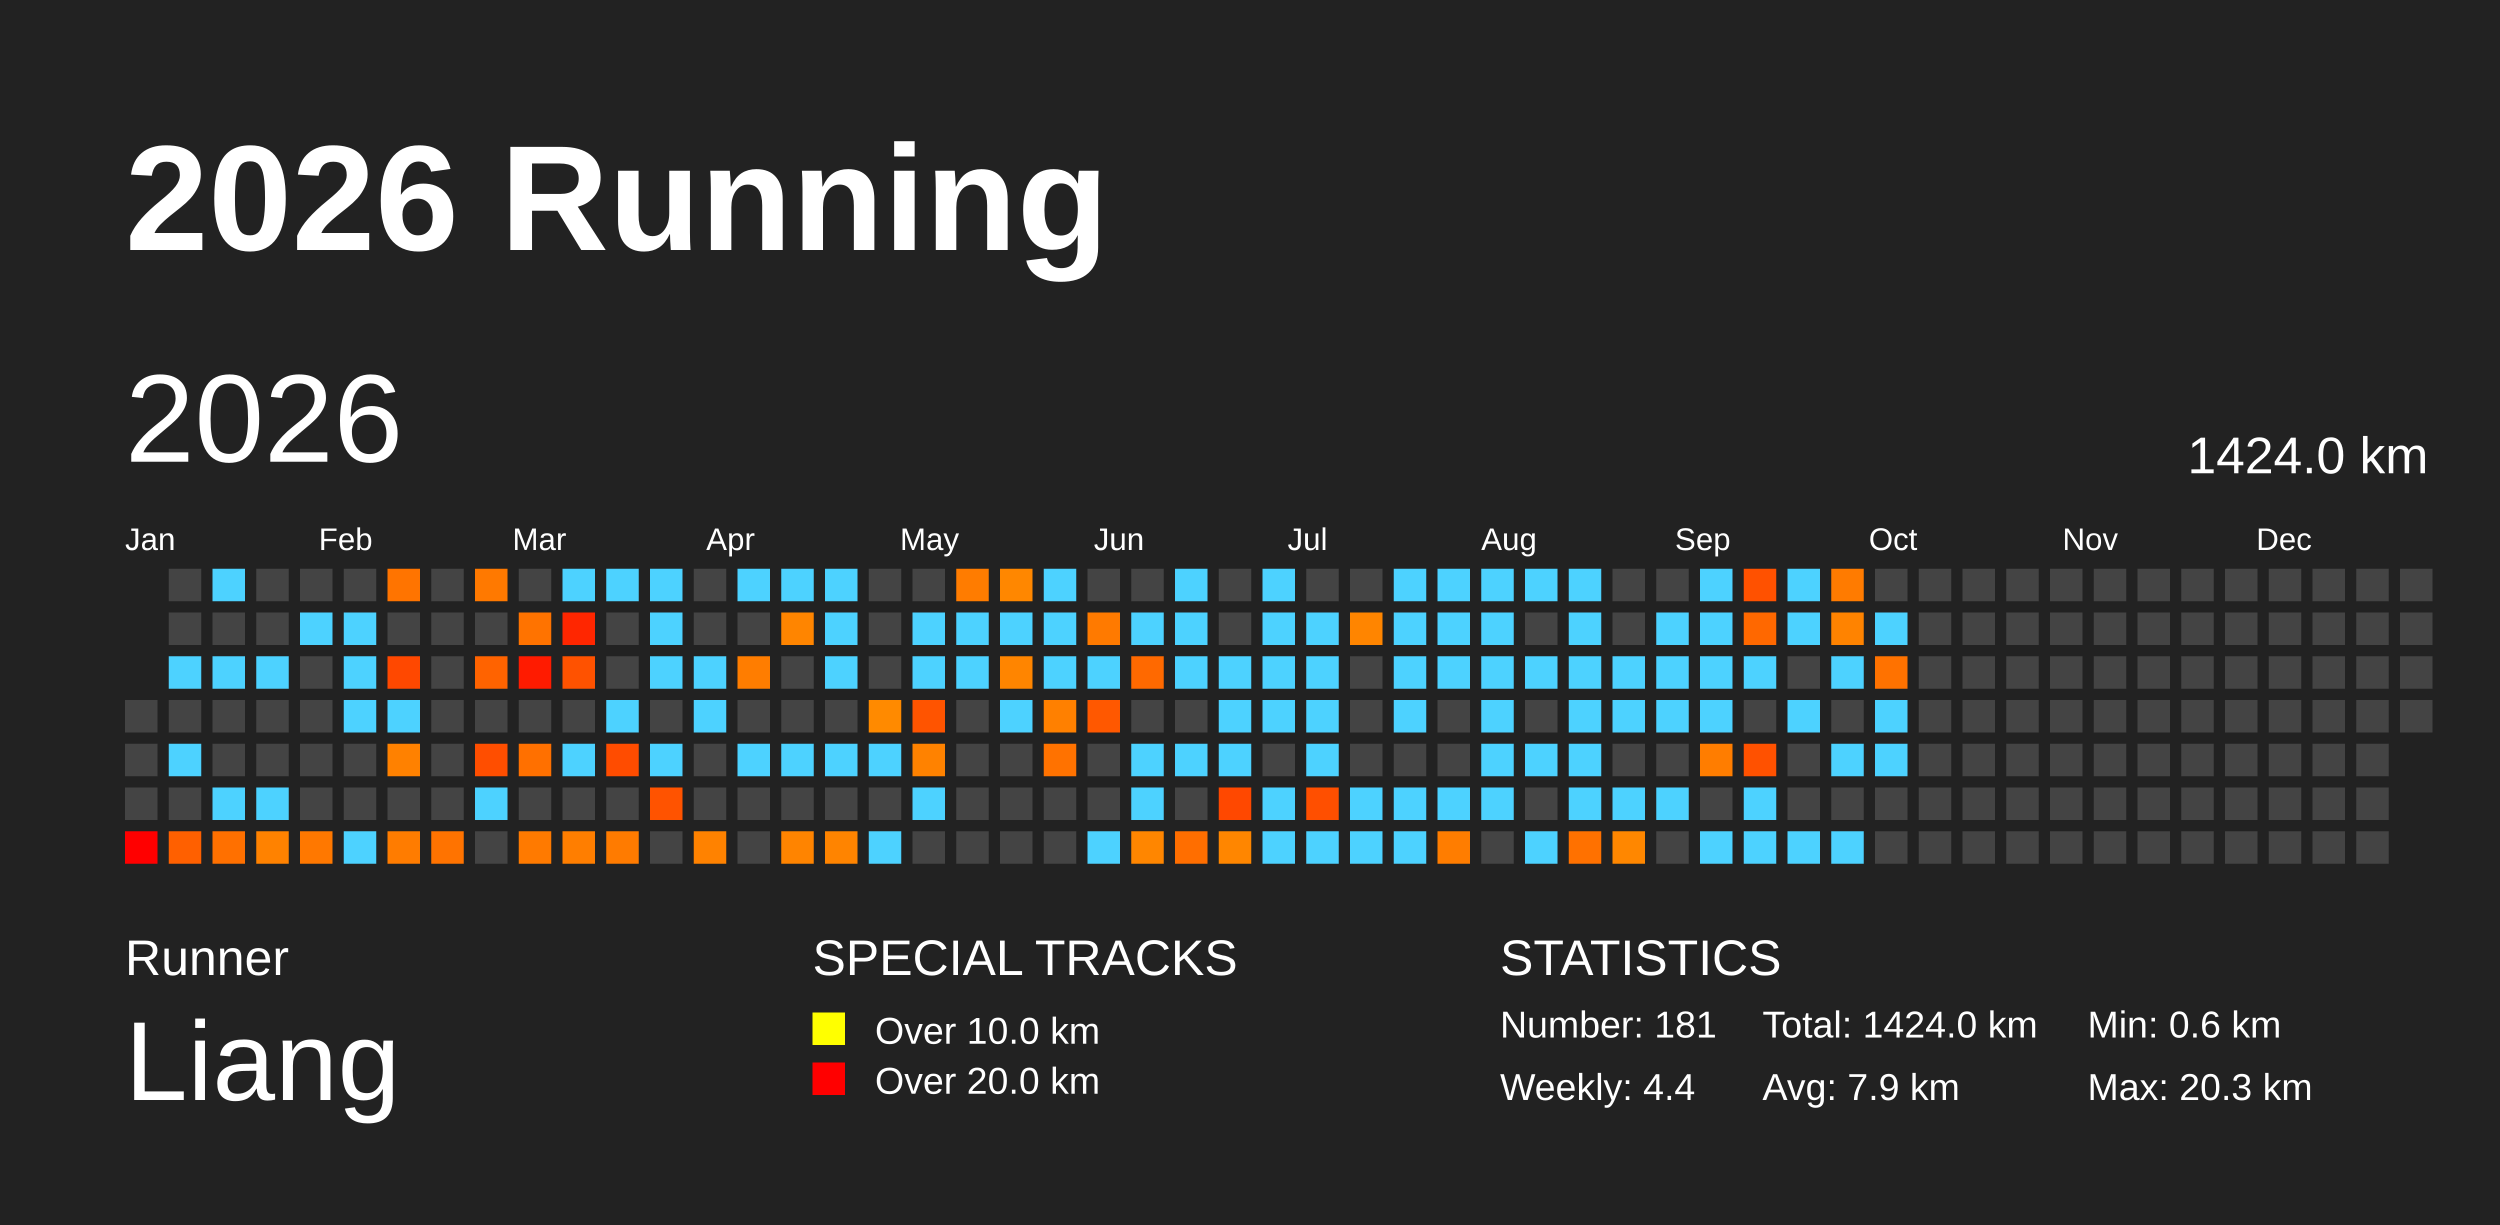
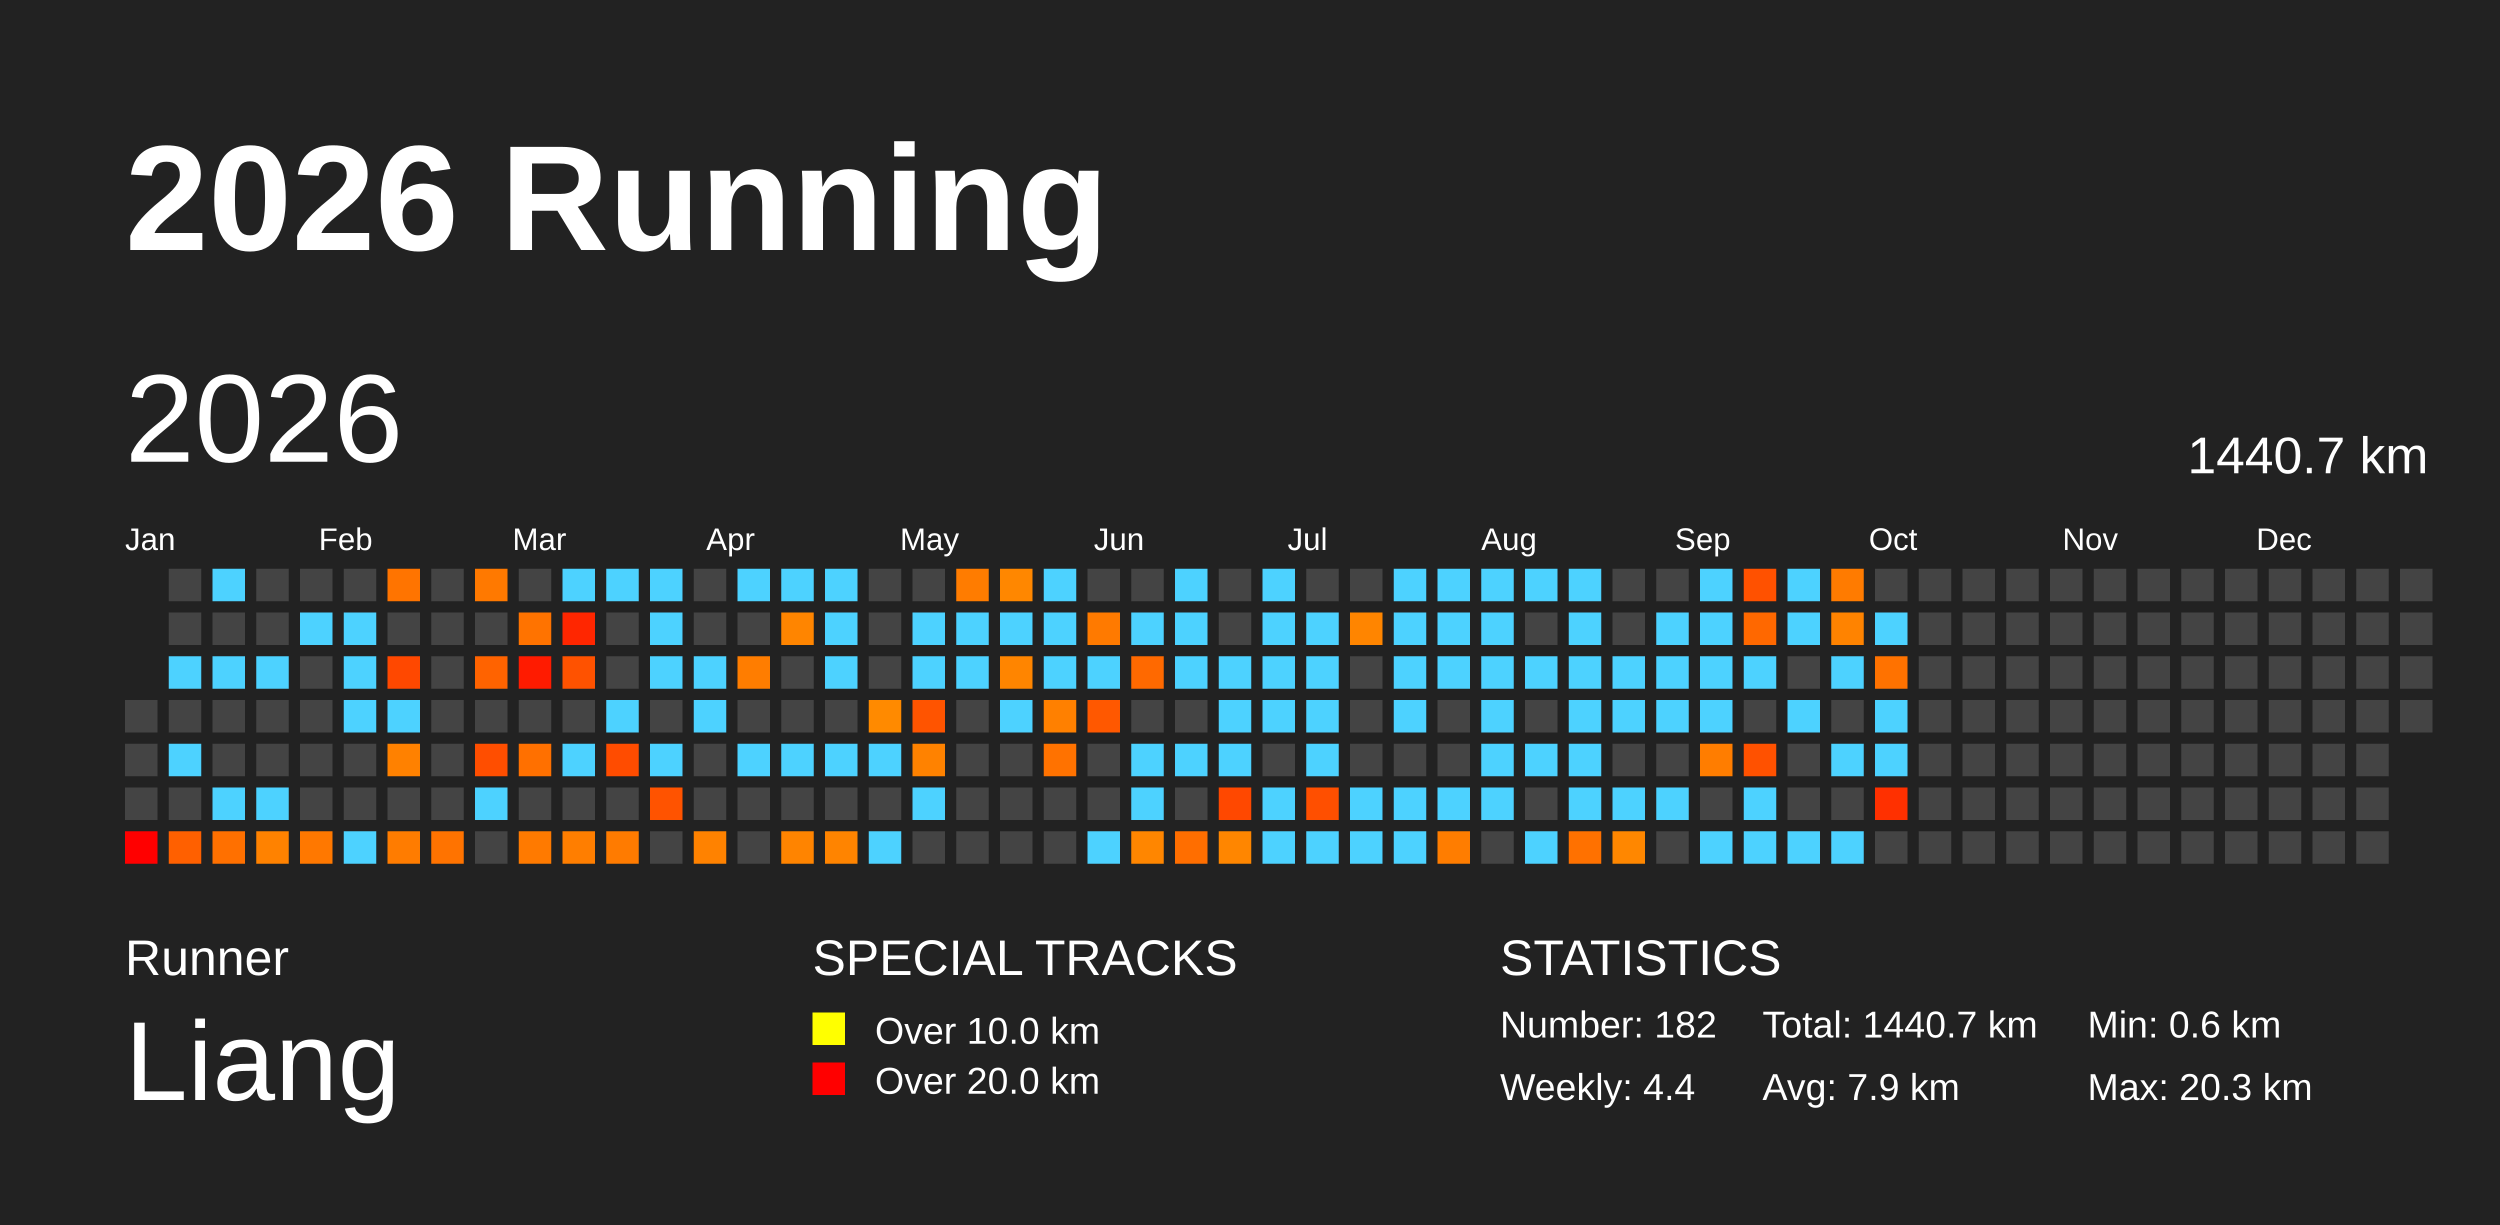
<svg xmlns="http://www.w3.org/2000/svg" baseProfile="full" height="98mm" version="1.1" viewBox="0,0,200,98" width="200mm">
  <defs />
  <rect fill="#222222" height="98" width="200" x="0" y="0" />
  <text fill="#FFFFFF" style="font-size:12px; font-family:Arial; font-weight:bold;" x="10" y="20">2026 Running</text>
  <text fill="#FFFFFF" style="font-size:4px; font-family:Arial" x="10" y="78">Runner</text>
  <text fill="#FFFFFF" style="font-size:9px; font-family:Arial" x="10" y="88">Liang</text>
  <text fill="#FFFFFF" style="font-size:4px; font-family:Arial" x="65" y="78">SPECIAL TRACKS</text>
  <rect fill="yellow" height="2.6" width="2.6" x="65" y="81" />
  <text fill="#FFFFFF" style="font-size:3px; font-family:Arial" x="70" y="83.5">Over 10.0 km</text>
  <rect fill="red" height="2.6" width="2.6" x="65" y="85" />
  <text fill="#FFFFFF" style="font-size:3px; font-family:Arial" x="70" y="87.5">Over 20.0 km</text>
  <text fill="#FFFFFF" style="font-size:4px; font-family:Arial" x="120" y="78">STATISTICS</text>
-   <text fill="#FFFFFF" style="font-size:3px; font-family:Arial" x="120" y="83">Number: 181</text>
+   <text fill="#FFFFFF" style="font-size:3px; font-family:Arial" x="120" y="83">Number: 182</text>
  <text fill="#FFFFFF" style="font-size:3px; font-family:Arial" x="120" y="88">Weekly: 4.4</text>
-   <text fill="#FFFFFF" style="font-size:3px; font-family:Arial" x="141" y="83">Total: 1424.0 km</text>
+   <text fill="#FFFFFF" style="font-size:3px; font-family:Arial" x="141" y="83">Total: 1440.7 km</text>
  <text fill="#FFFFFF" style="font-size:3px; font-family:Arial" x="141" y="88">Avg: 7.9 km</text>
  <text fill="#FFFFFF" style="font-size:3px; font-family:Arial" x="167" y="83">Min: 0.6 km</text>
  <text fill="#FFFFFF" style="font-size:3px; font-family:Arial" x="167" y="88">Max: 20.3 km</text>
  <text dominant-baseline="hanging" fill="#FFFFFF" style="font-size:10.0px; font-family:Arial;" x="10" y="30">2026</text>
-   <text dominant-baseline="hanging" fill="#FFFFFF" style="font-size:4.125px; font-family:Arial;" x="175" y="35">1424.0 km</text>
+   <text dominant-baseline="hanging" fill="#FFFFFF" style="font-size:4.125px; font-family:Arial;" x="175" y="35">1440.7 km</text>
  <text fill="#FFFFFF" style="font-size:2.5px; font-family:Arial" x="10.0" y="44">Jan</text>
  <text fill="#FFFFFF" style="font-size:2.5px; font-family:Arial" x="25.5" y="44">Feb</text>
  <text fill="#FFFFFF" style="font-size:2.5px; font-family:Arial" x="41.0" y="44">Mar</text>
  <text fill="#FFFFFF" style="font-size:2.5px; font-family:Arial" x="56.5" y="44">Apr</text>
  <text fill="#FFFFFF" style="font-size:2.5px; font-family:Arial" x="72.0" y="44">May</text>
  <text fill="#FFFFFF" style="font-size:2.5px; font-family:Arial" x="87.5" y="44">Jun</text>
  <text fill="#FFFFFF" style="font-size:2.5px; font-family:Arial" x="103.0" y="44">Jul</text>
  <text fill="#FFFFFF" style="font-size:2.5px; font-family:Arial" x="118.5" y="44">Aug</text>
  <text fill="#FFFFFF" style="font-size:2.5px; font-family:Arial" x="134.0" y="44">Sep</text>
  <text fill="#FFFFFF" style="font-size:2.5px; font-family:Arial" x="149.5" y="44">Oct</text>
  <text fill="#FFFFFF" style="font-size:2.5px; font-family:Arial" x="165.0" y="44">Nov</text>
  <text fill="#FFFFFF" style="font-size:2.5px; font-family:Arial" x="180.5" y="44">Dec</text>
  <rect fill="#444444" height="2.6" width="2.6" x="10.0" y="56.0" />
  <rect fill="#444444" height="2.6" width="2.6" x="10.0" y="59.5" />
  <rect fill="#444444" height="2.6" width="2.6" x="10.0" y="63.0" />
  <rect fill="red" height="2.6" width="2.6" x="10.0" y="66.5" />
  <rect fill="#444444" height="2.6" width="2.6" x="13.5" y="45.5" />
  <rect fill="#444444" height="2.6" width="2.6" x="13.5" y="49.0" />
  <rect fill="#4dd2ff" height="2.6" width="2.6" x="13.5" y="52.5" />
  <rect fill="#444444" height="2.6" width="2.6" x="13.5" y="56.0" />
  <rect fill="#4dd2ff" height="2.6" width="2.6" x="13.5" y="59.5" />
  <rect fill="#444444" height="2.6" width="2.6" x="13.5" y="63.0" />
  <rect fill="#ff6000" height="2.6" width="2.6" x="13.5" y="66.5" />
  <rect fill="#4dd2ff" height="2.6" width="2.6" x="17.0" y="45.5" />
  <rect fill="#444444" height="2.6" width="2.6" x="17.0" y="49.0" />
  <rect fill="#4dd2ff" height="2.6" width="2.6" x="17.0" y="52.5" />
  <rect fill="#444444" height="2.6" width="2.6" x="17.0" y="56.0" />
  <rect fill="#444444" height="2.6" width="2.6" x="17.0" y="59.5" />
  <rect fill="#4dd2ff" height="2.6" width="2.6" x="17.0" y="63.0" />
  <rect fill="#ff7000" height="2.6" width="2.6" x="17.0" y="66.5" />
  <rect fill="#444444" height="2.6" width="2.6" x="20.5" y="45.5" />
  <rect fill="#444444" height="2.6" width="2.6" x="20.5" y="49.0" />
  <rect fill="#4dd2ff" height="2.6" width="2.6" x="20.5" y="52.5" />
  <rect fill="#444444" height="2.6" width="2.6" x="20.5" y="56.0" />
  <rect fill="#444444" height="2.6" width="2.6" x="20.5" y="59.5" />
  <rect fill="#4dd2ff" height="2.6" width="2.6" x="20.5" y="63.0" />
  <rect fill="#ff8200" height="2.6" width="2.6" x="20.5" y="66.5" />
  <rect fill="#444444" height="2.6" width="2.6" x="24.0" y="45.5" />
  <rect fill="#4dd2ff" height="2.6" width="2.6" x="24.0" y="49.0" />
  <rect fill="#444444" height="2.6" width="2.6" x="24.0" y="52.5" />
  <rect fill="#444444" height="2.6" width="2.6" x="24.0" y="56.0" />
  <rect fill="#444444" height="2.6" width="2.6" x="24.0" y="59.5" />
  <rect fill="#444444" height="2.6" width="2.6" x="24.0" y="63.0" />
  <rect fill="#ff7800" height="2.6" width="2.6" x="24.0" y="66.5" />
  <rect fill="#444444" height="2.6" width="2.6" x="27.5" y="45.5" />
  <rect fill="#4dd2ff" height="2.6" width="2.6" x="27.5" y="49.0" />
  <rect fill="#4dd2ff" height="2.6" width="2.6" x="27.5" y="52.5" />
  <rect fill="#4dd2ff" height="2.6" width="2.6" x="27.5" y="56.0" />
  <rect fill="#444444" height="2.6" width="2.6" x="27.5" y="59.5" />
  <rect fill="#444444" height="2.6" width="2.6" x="27.5" y="63.0" />
  <rect fill="#4dd2ff" height="2.6" width="2.6" x="27.5" y="66.5" />
  <rect fill="#ff7400" height="2.6" width="2.6" x="31.0" y="45.5" />
  <rect fill="#444444" height="2.6" width="2.6" x="31.0" y="49.0" />
  <rect fill="#ff4800" height="2.6" width="2.6" x="31.0" y="52.5" />
  <rect fill="#4dd2ff" height="2.6" width="2.6" x="31.0" y="56.0" />
  <rect fill="#ff8100" height="2.6" width="2.6" x="31.0" y="59.5" />
  <rect fill="#444444" height="2.6" width="2.6" x="31.0" y="63.0" />
  <rect fill="#ff7c00" height="2.6" width="2.6" x="31.0" y="66.5" />
  <rect fill="#444444" height="2.6" width="2.6" x="34.5" y="45.5" />
  <rect fill="#444444" height="2.6" width="2.6" x="34.5" y="49.0" />
  <rect fill="#444444" height="2.6" width="2.6" x="34.5" y="52.5" />
  <rect fill="#444444" height="2.6" width="2.6" x="34.5" y="56.0" />
  <rect fill="#444444" height="2.6" width="2.6" x="34.5" y="59.5" />
  <rect fill="#444444" height="2.6" width="2.6" x="34.5" y="63.0" />
  <rect fill="#ff7300" height="2.6" width="2.6" x="34.5" y="66.5" />
  <rect fill="#ff7900" height="2.6" width="2.6" x="38.0" y="45.5" />
  <rect fill="#444444" height="2.6" width="2.6" x="38.0" y="49.0" />
  <rect fill="#ff6300" height="2.6" width="2.6" x="38.0" y="52.5" />
  <rect fill="#444444" height="2.6" width="2.6" x="38.0" y="56.0" />
  <rect fill="#ff4e00" height="2.6" width="2.6" x="38.0" y="59.5" />
  <rect fill="#4dd2ff" height="2.6" width="2.6" x="38.0" y="63.0" />
  <rect fill="#444444" height="2.6" width="2.6" x="38.0" y="66.5" />
  <rect fill="#444444" height="2.6" width="2.6" x="41.5" y="45.5" />
  <rect fill="#ff7300" height="2.6" width="2.6" x="41.5" y="49.0" />
  <rect fill="#ff1b00" height="2.6" width="2.6" x="41.5" y="52.5" />
  <rect fill="#444444" height="2.6" width="2.6" x="41.5" y="56.0" />
  <rect fill="#ff7000" height="2.6" width="2.6" x="41.5" y="59.5" />
  <rect fill="#444444" height="2.6" width="2.6" x="41.5" y="63.0" />
  <rect fill="#ff7a00" height="2.6" width="2.6" x="41.5" y="66.5" />
  <rect fill="#4dd2ff" height="2.6" width="2.6" x="45.0" y="45.5" />
  <rect fill="#ff2600" height="2.6" width="2.6" x="45.0" y="49.0" />
  <rect fill="#ff5200" height="2.6" width="2.6" x="45.0" y="52.5" />
  <rect fill="#444444" height="2.6" width="2.6" x="45.0" y="56.0" />
  <rect fill="#4dd2ff" height="2.6" width="2.6" x="45.0" y="59.5" />
  <rect fill="#444444" height="2.6" width="2.6" x="45.0" y="63.0" />
  <rect fill="#ff7e00" height="2.6" width="2.6" x="45.0" y="66.5" />
  <rect fill="#4dd2ff" height="2.6" width="2.6" x="48.5" y="45.5" />
  <rect fill="#444444" height="2.6" width="2.6" x="48.5" y="49.0" />
  <rect fill="#444444" height="2.6" width="2.6" x="48.5" y="52.5" />
  <rect fill="#4dd2ff" height="2.6" width="2.6" x="48.5" y="56.0" />
  <rect fill="#ff4c00" height="2.6" width="2.6" x="48.5" y="59.5" />
  <rect fill="#444444" height="2.6" width="2.6" x="48.5" y="63.0" />
  <rect fill="#ff7b00" height="2.6" width="2.6" x="48.5" y="66.5" />
  <rect fill="#4dd2ff" height="2.6" width="2.6" x="52.0" y="45.5" />
  <rect fill="#4dd2ff" height="2.6" width="2.6" x="52.0" y="49.0" />
  <rect fill="#4dd2ff" height="2.6" width="2.6" x="52.0" y="52.5" />
  <rect fill="#444444" height="2.6" width="2.6" x="52.0" y="56.0" />
  <rect fill="#4dd2ff" height="2.6" width="2.6" x="52.0" y="59.5" />
  <rect fill="#ff5300" height="2.6" width="2.6" x="52.0" y="63.0" />
  <rect fill="#444444" height="2.6" width="2.6" x="52.0" y="66.5" />
  <rect fill="#444444" height="2.6" width="2.6" x="55.5" y="45.5" />
  <rect fill="#444444" height="2.6" width="2.6" x="55.5" y="49.0" />
  <rect fill="#4dd2ff" height="2.6" width="2.6" x="55.5" y="52.5" />
  <rect fill="#4dd2ff" height="2.6" width="2.6" x="55.5" y="56.0" />
  <rect fill="#444444" height="2.6" width="2.6" x="55.5" y="59.5" />
  <rect fill="#444444" height="2.6" width="2.6" x="55.5" y="63.0" />
  <rect fill="#ff8200" height="2.6" width="2.6" x="55.5" y="66.5" />
  <rect fill="#4dd2ff" height="2.6" width="2.6" x="59.0" y="45.5" />
  <rect fill="#444444" height="2.6" width="2.6" x="59.0" y="49.0" />
  <rect fill="#ff7d00" height="2.6" width="2.6" x="59.0" y="52.5" />
  <rect fill="#444444" height="2.6" width="2.6" x="59.0" y="56.0" />
  <rect fill="#4dd2ff" height="2.6" width="2.6" x="59.0" y="59.5" />
  <rect fill="#444444" height="2.6" width="2.6" x="59.0" y="63.0" />
  <rect fill="#444444" height="2.6" width="2.6" x="59.0" y="66.5" />
  <rect fill="#4dd2ff" height="2.6" width="2.6" x="62.5" y="45.5" />
  <rect fill="#ff8500" height="2.6" width="2.6" x="62.5" y="49.0" />
  <rect fill="#444444" height="2.6" width="2.6" x="62.5" y="52.5" />
  <rect fill="#444444" height="2.6" width="2.6" x="62.5" y="56.0" />
  <rect fill="#4dd2ff" height="2.6" width="2.6" x="62.5" y="59.5" />
  <rect fill="#444444" height="2.6" width="2.6" x="62.5" y="63.0" />
  <rect fill="#ff8400" height="2.6" width="2.6" x="62.5" y="66.5" />
  <rect fill="#4dd2ff" height="2.6" width="2.6" x="66.0" y="45.5" />
  <rect fill="#4dd2ff" height="2.6" width="2.6" x="66.0" y="49.0" />
  <rect fill="#4dd2ff" height="2.6" width="2.6" x="66.0" y="52.5" />
  <rect fill="#444444" height="2.6" width="2.6" x="66.0" y="56.0" />
  <rect fill="#4dd2ff" height="2.6" width="2.6" x="66.0" y="59.5" />
  <rect fill="#444444" height="2.6" width="2.6" x="66.0" y="63.0" />
  <rect fill="#ff8400" height="2.6" width="2.6" x="66.0" y="66.5" />
  <rect fill="#444444" height="2.6" width="2.6" x="69.5" y="45.5" />
  <rect fill="#444444" height="2.6" width="2.6" x="69.5" y="49.0" />
  <rect fill="#444444" height="2.6" width="2.6" x="69.5" y="52.5" />
  <rect fill="#ff8a00" height="2.6" width="2.6" x="69.5" y="56.0" />
  <rect fill="#4dd2ff" height="2.6" width="2.6" x="69.5" y="59.5" />
  <rect fill="#444444" height="2.6" width="2.6" x="69.5" y="63.0" />
  <rect fill="#4dd2ff" height="2.6" width="2.6" x="69.5" y="66.5" />
  <rect fill="#444444" height="2.6" width="2.6" x="73.0" y="45.5" />
  <rect fill="#4dd2ff" height="2.6" width="2.6" x="73.0" y="49.0" />
  <rect fill="#4dd2ff" height="2.6" width="2.6" x="73.0" y="52.5" />
  <rect fill="#ff5400" height="2.6" width="2.6" x="73.0" y="56.0" />
  <rect fill="#ff8200" height="2.6" width="2.6" x="73.0" y="59.5" />
  <rect fill="#4dd2ff" height="2.6" width="2.6" x="73.0" y="63.0" />
  <rect fill="#444444" height="2.6" width="2.6" x="73.0" y="66.5" />
  <rect fill="#ff7c00" height="2.6" width="2.6" x="76.5" y="45.5" />
  <rect fill="#4dd2ff" height="2.6" width="2.6" x="76.5" y="49.0" />
  <rect fill="#4dd2ff" height="2.6" width="2.6" x="76.5" y="52.5" />
  <rect fill="#444444" height="2.6" width="2.6" x="76.5" y="56.0" />
  <rect fill="#444444" height="2.6" width="2.6" x="76.5" y="59.5" />
  <rect fill="#444444" height="2.6" width="2.6" x="76.5" y="63.0" />
  <rect fill="#444444" height="2.6" width="2.6" x="76.5" y="66.5" />
  <rect fill="#ff8700" height="2.6" width="2.6" x="80.0" y="45.5" />
  <rect fill="#4dd2ff" height="2.6" width="2.6" x="80.0" y="49.0" />
  <rect fill="#ff8500" height="2.6" width="2.6" x="80.0" y="52.5" />
  <rect fill="#4dd2ff" height="2.6" width="2.6" x="80.0" y="56.0" />
  <rect fill="#444444" height="2.6" width="2.6" x="80.0" y="59.5" />
  <rect fill="#444444" height="2.6" width="2.6" x="80.0" y="63.0" />
  <rect fill="#444444" height="2.6" width="2.6" x="80.0" y="66.5" />
  <rect fill="#4dd2ff" height="2.6" width="2.6" x="83.5" y="45.5" />
  <rect fill="#4dd2ff" height="2.6" width="2.6" x="83.5" y="49.0" />
  <rect fill="#4dd2ff" height="2.6" width="2.6" x="83.5" y="52.5" />
  <rect fill="#ff8000" height="2.6" width="2.6" x="83.5" y="56.0" />
  <rect fill="#ff7200" height="2.6" width="2.6" x="83.5" y="59.5" />
  <rect fill="#444444" height="2.6" width="2.6" x="83.5" y="63.0" />
  <rect fill="#444444" height="2.6" width="2.6" x="83.5" y="66.5" />
  <rect fill="#444444" height="2.6" width="2.6" x="87.0" y="45.5" />
  <rect fill="#ff7a00" height="2.6" width="2.6" x="87.0" y="49.0" />
  <rect fill="#4dd2ff" height="2.6" width="2.6" x="87.0" y="52.5" />
  <rect fill="#ff5800" height="2.6" width="2.6" x="87.0" y="56.0" />
  <rect fill="#444444" height="2.6" width="2.6" x="87.0" y="59.5" />
  <rect fill="#444444" height="2.6" width="2.6" x="87.0" y="63.0" />
  <rect fill="#4dd2ff" height="2.6" width="2.6" x="87.0" y="66.5" />
  <rect fill="#444444" height="2.6" width="2.6" x="90.5" y="45.5" />
  <rect fill="#4dd2ff" height="2.6" width="2.6" x="90.5" y="49.0" />
  <rect fill="#ff6900" height="2.6" width="2.6" x="90.5" y="52.5" />
  <rect fill="#444444" height="2.6" width="2.6" x="90.5" y="56.0" />
  <rect fill="#4dd2ff" height="2.6" width="2.6" x="90.5" y="59.5" />
  <rect fill="#4dd2ff" height="2.6" width="2.6" x="90.5" y="63.0" />
  <rect fill="#ff8600" height="2.6" width="2.6" x="90.5" y="66.5" />
  <rect fill="#4dd2ff" height="2.6" width="2.6" x="94.0" y="45.5" />
  <rect fill="#4dd2ff" height="2.6" width="2.6" x="94.0" y="49.0" />
  <rect fill="#4dd2ff" height="2.6" width="2.6" x="94.0" y="52.5" />
  <rect fill="#444444" height="2.6" width="2.6" x="94.0" y="56.0" />
  <rect fill="#4dd2ff" height="2.6" width="2.6" x="94.0" y="59.5" />
  <rect fill="#444444" height="2.6" width="2.6" x="94.0" y="63.0" />
  <rect fill="#ff6e00" height="2.6" width="2.6" x="94.0" y="66.5" />
  <rect fill="#444444" height="2.6" width="2.6" x="97.5" y="45.5" />
  <rect fill="#444444" height="2.6" width="2.6" x="97.5" y="49.0" />
  <rect fill="#4dd2ff" height="2.6" width="2.6" x="97.5" y="52.5" />
  <rect fill="#4dd2ff" height="2.6" width="2.6" x="97.5" y="56.0" />
  <rect fill="#4dd2ff" height="2.6" width="2.6" x="97.5" y="59.5" />
  <rect fill="#ff4800" height="2.6" width="2.6" x="97.5" y="63.0" />
  <rect fill="#ff8600" height="2.6" width="2.6" x="97.5" y="66.5" />
  <rect fill="#4dd2ff" height="2.6" width="2.6" x="101.0" y="45.5" />
  <rect fill="#4dd2ff" height="2.6" width="2.6" x="101.0" y="49.0" />
  <rect fill="#4dd2ff" height="2.6" width="2.6" x="101.0" y="52.5" />
  <rect fill="#4dd2ff" height="2.6" width="2.6" x="101.0" y="56.0" />
  <rect fill="#444444" height="2.6" width="2.6" x="101.0" y="59.5" />
  <rect fill="#4dd2ff" height="2.6" width="2.6" x="101.0" y="63.0" />
  <rect fill="#4dd2ff" height="2.6" width="2.6" x="101.0" y="66.5" />
  <rect fill="#444444" height="2.6" width="2.6" x="104.5" y="45.5" />
  <rect fill="#4dd2ff" height="2.6" width="2.6" x="104.5" y="49.0" />
  <rect fill="#4dd2ff" height="2.6" width="2.6" x="104.5" y="52.5" />
  <rect fill="#4dd2ff" height="2.6" width="2.6" x="104.5" y="56.0" />
  <rect fill="#4dd2ff" height="2.6" width="2.6" x="104.5" y="59.5" />
  <rect fill="#ff4f00" height="2.6" width="2.6" x="104.5" y="63.0" />
  <rect fill="#4dd2ff" height="2.6" width="2.6" x="104.5" y="66.5" />
  <rect fill="#444444" height="2.6" width="2.6" x="108.0" y="45.5" />
  <rect fill="#ff8500" height="2.6" width="2.6" x="108.0" y="49.0" />
  <rect fill="#444444" height="2.6" width="2.6" x="108.0" y="52.5" />
  <rect fill="#444444" height="2.6" width="2.6" x="108.0" y="56.0" />
  <rect fill="#444444" height="2.6" width="2.6" x="108.0" y="59.5" />
  <rect fill="#4dd2ff" height="2.6" width="2.6" x="108.0" y="63.0" />
  <rect fill="#4dd2ff" height="2.6" width="2.6" x="108.0" y="66.5" />
  <rect fill="#4dd2ff" height="2.6" width="2.6" x="111.5" y="45.5" />
  <rect fill="#4dd2ff" height="2.6" width="2.6" x="111.5" y="49.0" />
  <rect fill="#4dd2ff" height="2.6" width="2.6" x="111.5" y="52.5" />
  <rect fill="#4dd2ff" height="2.6" width="2.6" x="111.5" y="56.0" />
  <rect fill="#444444" height="2.6" width="2.6" x="111.5" y="59.5" />
  <rect fill="#4dd2ff" height="2.6" width="2.6" x="111.5" y="63.0" />
  <rect fill="#4dd2ff" height="2.6" width="2.6" x="111.5" y="66.5" />
  <rect fill="#4dd2ff" height="2.6" width="2.6" x="115.0" y="45.5" />
  <rect fill="#4dd2ff" height="2.6" width="2.6" x="115.0" y="49.0" />
  <rect fill="#4dd2ff" height="2.6" width="2.6" x="115.0" y="52.5" />
  <rect fill="#444444" height="2.6" width="2.6" x="115.0" y="56.0" />
  <rect fill="#444444" height="2.6" width="2.6" x="115.0" y="59.5" />
  <rect fill="#4dd2ff" height="2.6" width="2.6" x="115.0" y="63.0" />
  <rect fill="#ff7d00" height="2.6" width="2.6" x="115.0" y="66.5" />
  <rect fill="#4dd2ff" height="2.6" width="2.6" x="118.5" y="45.5" />
  <rect fill="#4dd2ff" height="2.6" width="2.6" x="118.5" y="49.0" />
  <rect fill="#4dd2ff" height="2.6" width="2.6" x="118.5" y="52.5" />
  <rect fill="#4dd2ff" height="2.6" width="2.6" x="118.5" y="56.0" />
  <rect fill="#4dd2ff" height="2.6" width="2.6" x="118.5" y="59.5" />
  <rect fill="#4dd2ff" height="2.6" width="2.6" x="118.5" y="63.0" />
  <rect fill="#444444" height="2.6" width="2.6" x="118.5" y="66.5" />
  <rect fill="#4dd2ff" height="2.6" width="2.6" x="122.0" y="45.5" />
  <rect fill="#444444" height="2.6" width="2.6" x="122.0" y="49.0" />
  <rect fill="#4dd2ff" height="2.6" width="2.6" x="122.0" y="52.5" />
  <rect fill="#444444" height="2.6" width="2.6" x="122.0" y="56.0" />
  <rect fill="#4dd2ff" height="2.6" width="2.6" x="122.0" y="59.5" />
  <rect fill="#444444" height="2.6" width="2.6" x="122.0" y="63.0" />
  <rect fill="#4dd2ff" height="2.6" width="2.6" x="122.0" y="66.5" />
  <rect fill="#4dd2ff" height="2.6" width="2.6" x="125.5" y="45.5" />
  <rect fill="#4dd2ff" height="2.6" width="2.6" x="125.5" y="49.0" />
  <rect fill="#4dd2ff" height="2.6" width="2.6" x="125.5" y="52.5" />
  <rect fill="#4dd2ff" height="2.6" width="2.6" x="125.5" y="56.0" />
  <rect fill="#4dd2ff" height="2.6" width="2.6" x="125.5" y="59.5" />
  <rect fill="#4dd2ff" height="2.6" width="2.6" x="125.5" y="63.0" />
  <rect fill="#ff7100" height="2.6" width="2.6" x="125.5" y="66.5" />
  <rect fill="#444444" height="2.6" width="2.6" x="129.0" y="45.5" />
  <rect fill="#444444" height="2.6" width="2.6" x="129.0" y="49.0" />
  <rect fill="#4dd2ff" height="2.6" width="2.6" x="129.0" y="52.5" />
  <rect fill="#4dd2ff" height="2.6" width="2.6" x="129.0" y="56.0" />
  <rect fill="#444444" height="2.6" width="2.6" x="129.0" y="59.5" />
  <rect fill="#4dd2ff" height="2.6" width="2.6" x="129.0" y="63.0" />
  <rect fill="#ff8700" height="2.6" width="2.6" x="129.0" y="66.5" />
  <rect fill="#444444" height="2.6" width="2.6" x="132.5" y="45.5" />
  <rect fill="#4dd2ff" height="2.6" width="2.6" x="132.5" y="49.0" />
  <rect fill="#4dd2ff" height="2.6" width="2.6" x="132.5" y="52.5" />
  <rect fill="#4dd2ff" height="2.6" width="2.6" x="132.5" y="56.0" />
  <rect fill="#444444" height="2.6" width="2.6" x="132.5" y="59.5" />
  <rect fill="#4dd2ff" height="2.6" width="2.6" x="132.5" y="63.0" />
  <rect fill="#444444" height="2.6" width="2.6" x="132.5" y="66.5" />
  <rect fill="#4dd2ff" height="2.6" width="2.6" x="136.0" y="45.5" />
  <rect fill="#4dd2ff" height="2.6" width="2.6" x="136.0" y="49.0" />
  <rect fill="#4dd2ff" height="2.6" width="2.6" x="136.0" y="52.5" />
  <rect fill="#4dd2ff" height="2.6" width="2.6" x="136.0" y="56.0" />
  <rect fill="#ff7d00" height="2.6" width="2.6" x="136.0" y="59.5" />
  <rect fill="#444444" height="2.6" width="2.6" x="136.0" y="63.0" />
  <rect fill="#4dd2ff" height="2.6" width="2.6" x="136.0" y="66.5" />
  <rect fill="#ff5100" height="2.6" width="2.6" x="139.5" y="45.5" />
  <rect fill="#ff6800" height="2.6" width="2.6" x="139.5" y="49.0" />
  <rect fill="#4dd2ff" height="2.6" width="2.6" x="139.5" y="52.5" />
  <rect fill="#444444" height="2.6" width="2.6" x="139.5" y="56.0" />
  <rect fill="#ff5100" height="2.6" width="2.6" x="139.5" y="59.5" />
  <rect fill="#4dd2ff" height="2.6" width="2.6" x="139.5" y="63.0" />
  <rect fill="#4dd2ff" height="2.6" width="2.6" x="139.5" y="66.5" />
  <rect fill="#4dd2ff" height="2.6" width="2.6" x="143.0" y="45.5" />
  <rect fill="#4dd2ff" height="2.6" width="2.6" x="143.0" y="49.0" />
  <rect fill="#444444" height="2.6" width="2.6" x="143.0" y="52.5" />
  <rect fill="#4dd2ff" height="2.6" width="2.6" x="143.0" y="56.0" />
  <rect fill="#444444" height="2.6" width="2.6" x="143.0" y="59.5" />
  <rect fill="#444444" height="2.6" width="2.6" x="143.0" y="63.0" />
  <rect fill="#4dd2ff" height="2.6" width="2.6" x="143.0" y="66.5" />
  <rect fill="#ff7b00" height="2.6" width="2.6" x="146.5" y="45.5" />
  <rect fill="#ff8300" height="2.6" width="2.6" x="146.5" y="49.0" />
  <rect fill="#4dd2ff" height="2.6" width="2.6" x="146.5" y="52.5" />
  <rect fill="#444444" height="2.6" width="2.6" x="146.5" y="56.0" />
  <rect fill="#4dd2ff" height="2.6" width="2.6" x="146.5" y="59.5" />
  <rect fill="#444444" height="2.6" width="2.6" x="146.5" y="63.0" />
  <rect fill="#4dd2ff" height="2.6" width="2.6" x="146.5" y="66.5" />
  <rect fill="#444444" height="2.6" width="2.6" x="150.0" y="45.5" />
  <rect fill="#4dd2ff" height="2.6" width="2.6" x="150.0" y="49.0" />
  <rect fill="#ff7200" height="2.6" width="2.6" x="150.0" y="52.5" />
  <rect fill="#4dd2ff" height="2.6" width="2.6" x="150.0" y="56.0" />
  <rect fill="#4dd2ff" height="2.6" width="2.6" x="150.0" y="59.5" />
-   <rect fill="#444444" height="2.6" width="2.6" x="150.0" y="63.0" />
+   <rect fill="#ff3000" height="2.6" width="2.6" x="150.0" y="63.0" />
  <rect fill="#444444" height="2.6" width="2.6" x="150.0" y="66.5" />
  <rect fill="#444444" height="2.6" width="2.6" x="153.5" y="45.5" />
  <rect fill="#444444" height="2.6" width="2.6" x="153.5" y="49.0" />
  <rect fill="#444444" height="2.6" width="2.6" x="153.5" y="52.5" />
  <rect fill="#444444" height="2.6" width="2.6" x="153.5" y="56.0" />
  <rect fill="#444444" height="2.6" width="2.6" x="153.5" y="59.5" />
  <rect fill="#444444" height="2.6" width="2.6" x="153.5" y="63.0" />
  <rect fill="#444444" height="2.6" width="2.6" x="153.5" y="66.5" />
  <rect fill="#444444" height="2.6" width="2.6" x="157.0" y="45.5" />
  <rect fill="#444444" height="2.6" width="2.6" x="157.0" y="49.0" />
  <rect fill="#444444" height="2.6" width="2.6" x="157.0" y="52.5" />
  <rect fill="#444444" height="2.6" width="2.6" x="157.0" y="56.0" />
  <rect fill="#444444" height="2.6" width="2.6" x="157.0" y="59.5" />
  <rect fill="#444444" height="2.6" width="2.6" x="157.0" y="63.0" />
  <rect fill="#444444" height="2.6" width="2.6" x="157.0" y="66.5" />
  <rect fill="#444444" height="2.6" width="2.6" x="160.5" y="45.5" />
  <rect fill="#444444" height="2.6" width="2.6" x="160.5" y="49.0" />
  <rect fill="#444444" height="2.6" width="2.6" x="160.5" y="52.5" />
  <rect fill="#444444" height="2.6" width="2.6" x="160.5" y="56.0" />
  <rect fill="#444444" height="2.6" width="2.6" x="160.5" y="59.5" />
  <rect fill="#444444" height="2.6" width="2.6" x="160.5" y="63.0" />
  <rect fill="#444444" height="2.6" width="2.6" x="160.5" y="66.5" />
  <rect fill="#444444" height="2.6" width="2.6" x="164.0" y="45.5" />
  <rect fill="#444444" height="2.6" width="2.6" x="164.0" y="49.0" />
  <rect fill="#444444" height="2.6" width="2.6" x="164.0" y="52.5" />
  <rect fill="#444444" height="2.6" width="2.6" x="164.0" y="56.0" />
  <rect fill="#444444" height="2.6" width="2.6" x="164.0" y="59.5" />
  <rect fill="#444444" height="2.6" width="2.6" x="164.0" y="63.0" />
  <rect fill="#444444" height="2.6" width="2.6" x="164.0" y="66.5" />
  <rect fill="#444444" height="2.6" width="2.6" x="167.5" y="45.5" />
  <rect fill="#444444" height="2.6" width="2.6" x="167.5" y="49.0" />
  <rect fill="#444444" height="2.6" width="2.6" x="167.5" y="52.5" />
  <rect fill="#444444" height="2.6" width="2.6" x="167.5" y="56.0" />
  <rect fill="#444444" height="2.6" width="2.6" x="167.5" y="59.5" />
  <rect fill="#444444" height="2.6" width="2.6" x="167.5" y="63.0" />
  <rect fill="#444444" height="2.6" width="2.6" x="167.5" y="66.5" />
  <rect fill="#444444" height="2.6" width="2.6" x="171.0" y="45.5" />
  <rect fill="#444444" height="2.6" width="2.6" x="171.0" y="49.0" />
  <rect fill="#444444" height="2.6" width="2.6" x="171.0" y="52.5" />
  <rect fill="#444444" height="2.6" width="2.6" x="171.0" y="56.0" />
  <rect fill="#444444" height="2.6" width="2.6" x="171.0" y="59.5" />
  <rect fill="#444444" height="2.6" width="2.6" x="171.0" y="63.0" />
  <rect fill="#444444" height="2.6" width="2.6" x="171.0" y="66.5" />
  <rect fill="#444444" height="2.6" width="2.6" x="174.5" y="45.5" />
  <rect fill="#444444" height="2.6" width="2.6" x="174.5" y="49.0" />
  <rect fill="#444444" height="2.6" width="2.6" x="174.5" y="52.5" />
  <rect fill="#444444" height="2.6" width="2.6" x="174.5" y="56.0" />
  <rect fill="#444444" height="2.6" width="2.6" x="174.5" y="59.5" />
  <rect fill="#444444" height="2.6" width="2.6" x="174.5" y="63.0" />
  <rect fill="#444444" height="2.6" width="2.6" x="174.5" y="66.5" />
  <rect fill="#444444" height="2.6" width="2.6" x="178.0" y="45.5" />
  <rect fill="#444444" height="2.6" width="2.6" x="178.0" y="49.0" />
  <rect fill="#444444" height="2.6" width="2.6" x="178.0" y="52.5" />
  <rect fill="#444444" height="2.6" width="2.6" x="178.0" y="56.0" />
  <rect fill="#444444" height="2.6" width="2.6" x="178.0" y="59.5" />
  <rect fill="#444444" height="2.6" width="2.6" x="178.0" y="63.0" />
  <rect fill="#444444" height="2.6" width="2.6" x="178.0" y="66.5" />
  <rect fill="#444444" height="2.6" width="2.6" x="181.5" y="45.5" />
  <rect fill="#444444" height="2.6" width="2.6" x="181.5" y="49.0" />
  <rect fill="#444444" height="2.6" width="2.6" x="181.5" y="52.5" />
  <rect fill="#444444" height="2.6" width="2.6" x="181.5" y="56.0" />
  <rect fill="#444444" height="2.6" width="2.6" x="181.5" y="59.5" />
  <rect fill="#444444" height="2.6" width="2.6" x="181.5" y="63.0" />
  <rect fill="#444444" height="2.6" width="2.6" x="181.5" y="66.5" />
  <rect fill="#444444" height="2.6" width="2.6" x="185.0" y="45.5" />
  <rect fill="#444444" height="2.6" width="2.6" x="185.0" y="49.0" />
  <rect fill="#444444" height="2.6" width="2.6" x="185.0" y="52.5" />
  <rect fill="#444444" height="2.6" width="2.6" x="185.0" y="56.0" />
  <rect fill="#444444" height="2.6" width="2.6" x="185.0" y="59.5" />
  <rect fill="#444444" height="2.6" width="2.6" x="185.0" y="63.0" />
  <rect fill="#444444" height="2.6" width="2.6" x="185.0" y="66.5" />
  <rect fill="#444444" height="2.6" width="2.6" x="188.5" y="45.5" />
  <rect fill="#444444" height="2.6" width="2.6" x="188.5" y="49.0" />
  <rect fill="#444444" height="2.6" width="2.6" x="188.5" y="52.5" />
  <rect fill="#444444" height="2.6" width="2.6" x="188.5" y="56.0" />
  <rect fill="#444444" height="2.6" width="2.6" x="188.5" y="59.5" />
  <rect fill="#444444" height="2.6" width="2.6" x="188.5" y="63.0" />
  <rect fill="#444444" height="2.6" width="2.6" x="188.5" y="66.5" />
  <rect fill="#444444" height="2.6" width="2.6" x="192.0" y="45.5" />
  <rect fill="#444444" height="2.6" width="2.6" x="192.0" y="49.0" />
  <rect fill="#444444" height="2.6" width="2.6" x="192.0" y="52.5" />
  <rect fill="#444444" height="2.6" width="2.6" x="192.0" y="56.0" />
</svg>
